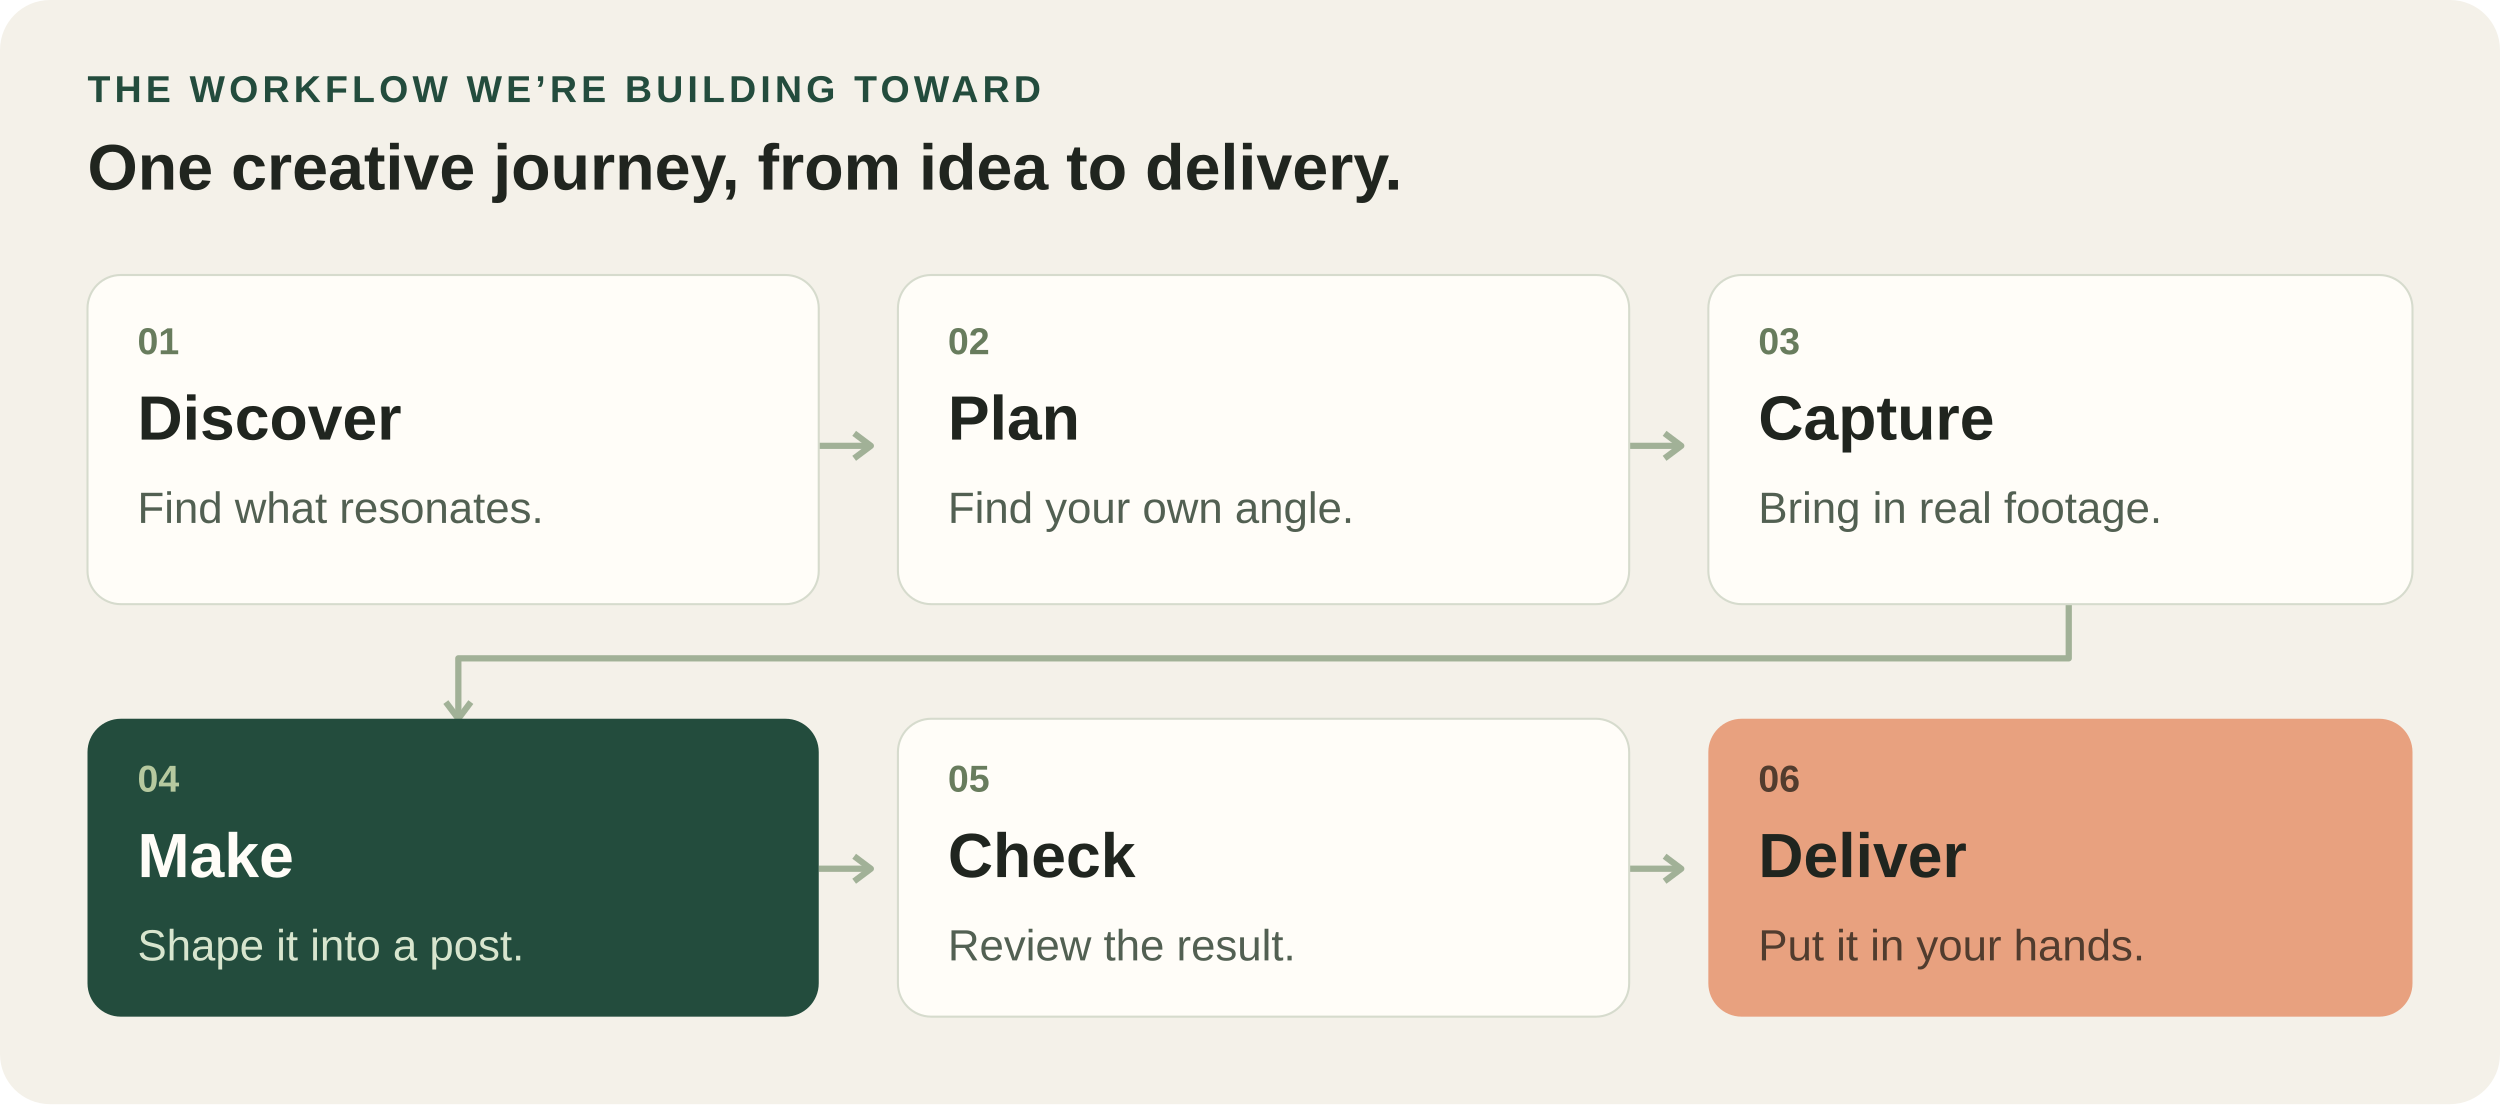
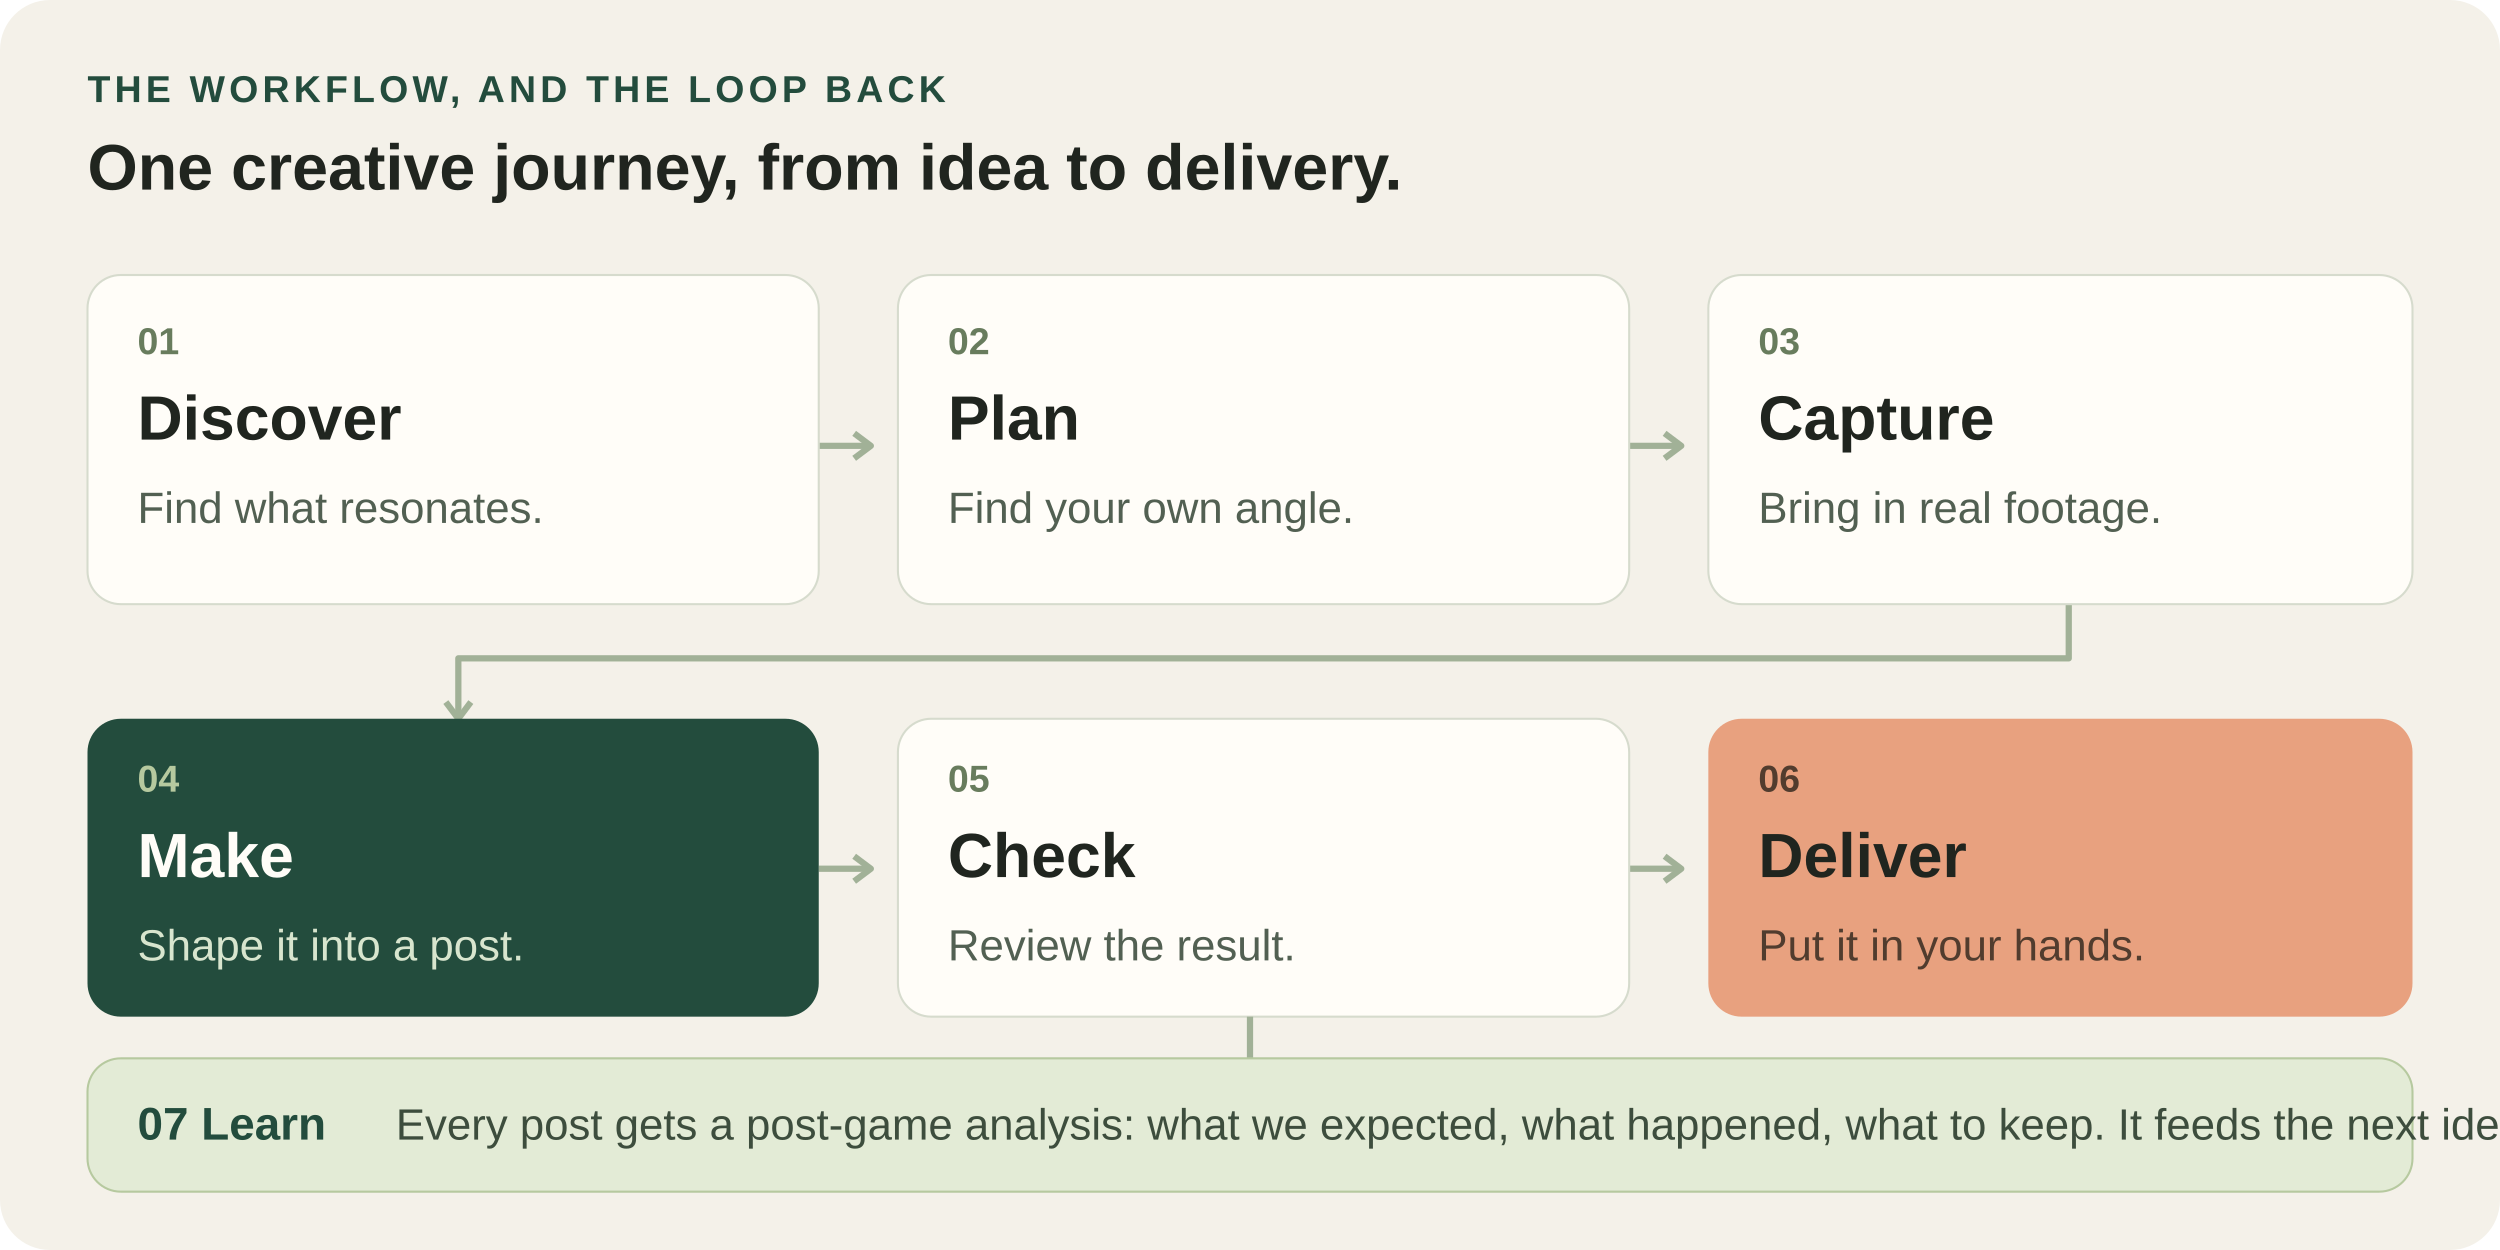
- <svg xmlns="http://www.w3.org/2000/svg" width="1200" height="530" viewBox="0 0 1200 530" role="img" aria-labelledby="title desc">
-   <rect width="1200" height="530" rx="24" fill="#f4f1e9" />
+ <svg xmlns="http://www.w3.org/2000/svg" width="1200" height="600" viewBox="0 0 1200 600" role="img" aria-labelledby="title desc">
+   <rect width="1200" height="600" rx="24" fill="#f4f1e9" />
  <g font-family="Arial, Helvetica, sans-serif">
-     <text x="42" y="49" fill="#234c3d" font-size="18" font-weight="700" letter-spacing="2">THE WORKFLOW WE’RE BUILDING TOWARD</text>
+     <text x="42" y="49" fill="#234c3d" font-size="18" font-weight="700" letter-spacing="2">THE WORKFLOW, AND THE LOOP BACK</text>
    <text x="42" y="91" fill="#20251f" font-size="31" font-weight="700">One creative journey, from idea to delivery.</text>
    <path d="M393 214H418M782 214H807M993 290V316H220V345M393 417H418M782 417H807" fill="none" stroke="#a1b197" stroke-width="3" stroke-linejoin="round" />
    <path d="m410 208 8 6-8 6m389-12 8 6-8 6M214 337l6 8 6-8m184 74 8 6-8 6m389-12 8 6-8 6" fill="none" stroke="#a1b197" stroke-width="3" stroke-linejoin="round" />
    <g>
      <rect x="42" y="132" width="351" height="158" rx="16" fill="#fffdf8" stroke="#d6dbcd" />
      <text x="66" y="170" fill="#687c5d" font-size="18" font-weight="700">01</text>
      <text x="66" y="211" fill="#20251f" font-size="30" font-weight="700">Discover</text>
      <text x="66" y="251" fill="#526052" font-size="21">Find what resonates.</text>
    </g>
    <g>
      <rect x="431" y="132" width="351" height="158" rx="16" fill="#fffdf8" stroke="#d6dbcd" />
      <text x="455" y="170" fill="#687c5d" font-size="18" font-weight="700">02</text>
      <text x="455" y="211" fill="#20251f" font-size="30" font-weight="700">Plan</text>
      <text x="455" y="251" fill="#526052" font-size="21">Find your own angle.</text>
    </g>
    <g>
      <rect x="820" y="132" width="338" height="158" rx="16" fill="#fffdf8" stroke="#d6dbcd" />
      <text x="844" y="170" fill="#687c5d" font-size="18" font-weight="700">03</text>
      <text x="844" y="211" fill="#20251f" font-size="30" font-weight="700">Capture</text>
      <text x="844" y="251" fill="#526052" font-size="21">Bring in real footage.</text>
    </g>
    <g>
      <rect x="42" y="345" width="351" height="143" rx="16" fill="#234c3d" />
      <text x="66" y="380" fill="#b6c99f" font-size="18" font-weight="700">04</text>
      <text x="66" y="421" fill="#fffdf8" font-size="30" font-weight="700">Make</text>
      <text x="66" y="461" fill="#d8e5ce" font-size="21">Shape it into a post.</text>
    </g>
    <g>
      <rect x="431" y="345" width="351" height="143" rx="16" fill="#fffdf8" stroke="#d6dbcd" />
      <text x="455" y="380" fill="#687c5d" font-size="18" font-weight="700">05</text>
      <text x="455" y="421" fill="#20251f" font-size="30" font-weight="700">Check</text>
      <text x="455" y="461" fill="#526052" font-size="21">Review the result.</text>
    </g>
    <g>
      <rect x="820" y="345" width="338" height="143" rx="16" fill="#e8a17f" />
      <text x="844" y="380" fill="#513c2e" font-size="18" font-weight="700">06</text>
      <text x="844" y="421" fill="#20251f" font-size="30" font-weight="700">Deliver</text>
      <text x="844" y="461" fill="#513c2e" font-size="21">Put it in your hands.</text>
    </g>
+     <g>
+       <path d="M600 488V508" fill="none" stroke="#a1b197" stroke-width="3" />
+       <rect x="42" y="508" width="1116" height="64" rx="16" fill="#e3ebd6" stroke="#b6c99f" />
+       <text x="66" y="547" fill="#234c3d" font-size="22" font-weight="700">07  Learn</text>
+       <text x="190" y="547" fill="#3d4d3d" font-size="21">Every post gets a post-game analysis: what we expected, what happened, what to keep. It feeds the next idea.</text>
+     </g>
  </g>
</svg>
